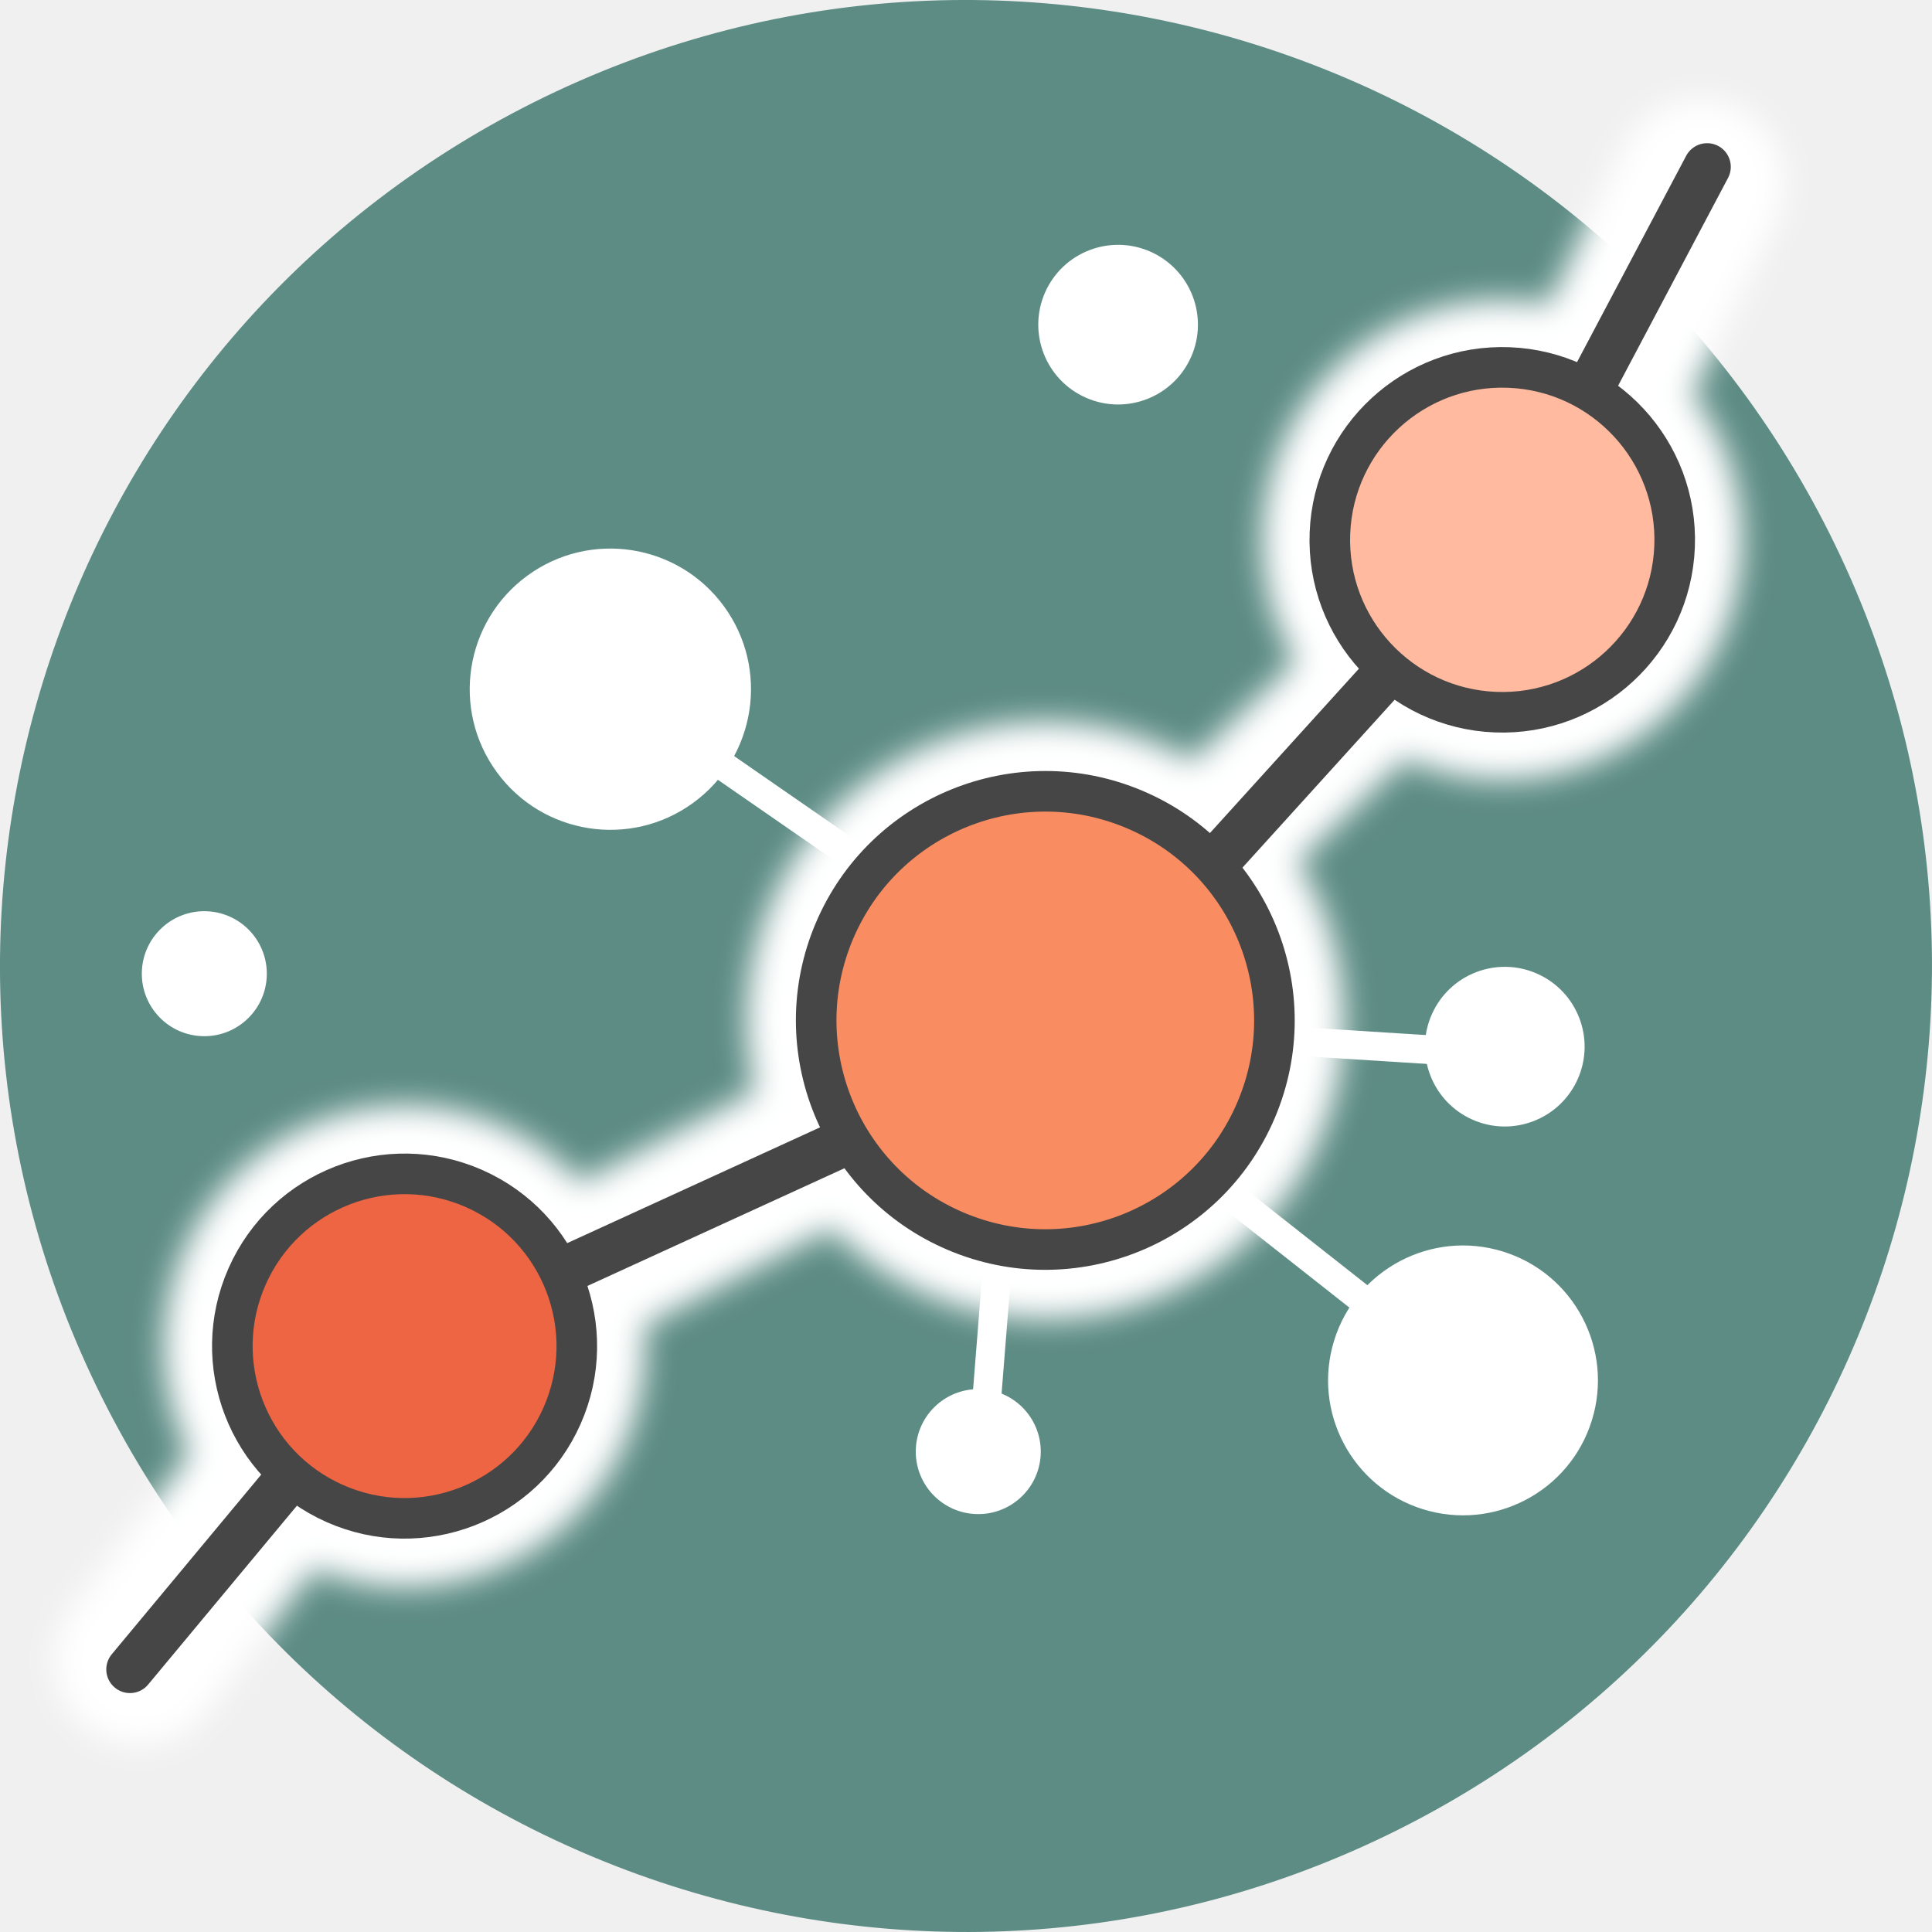
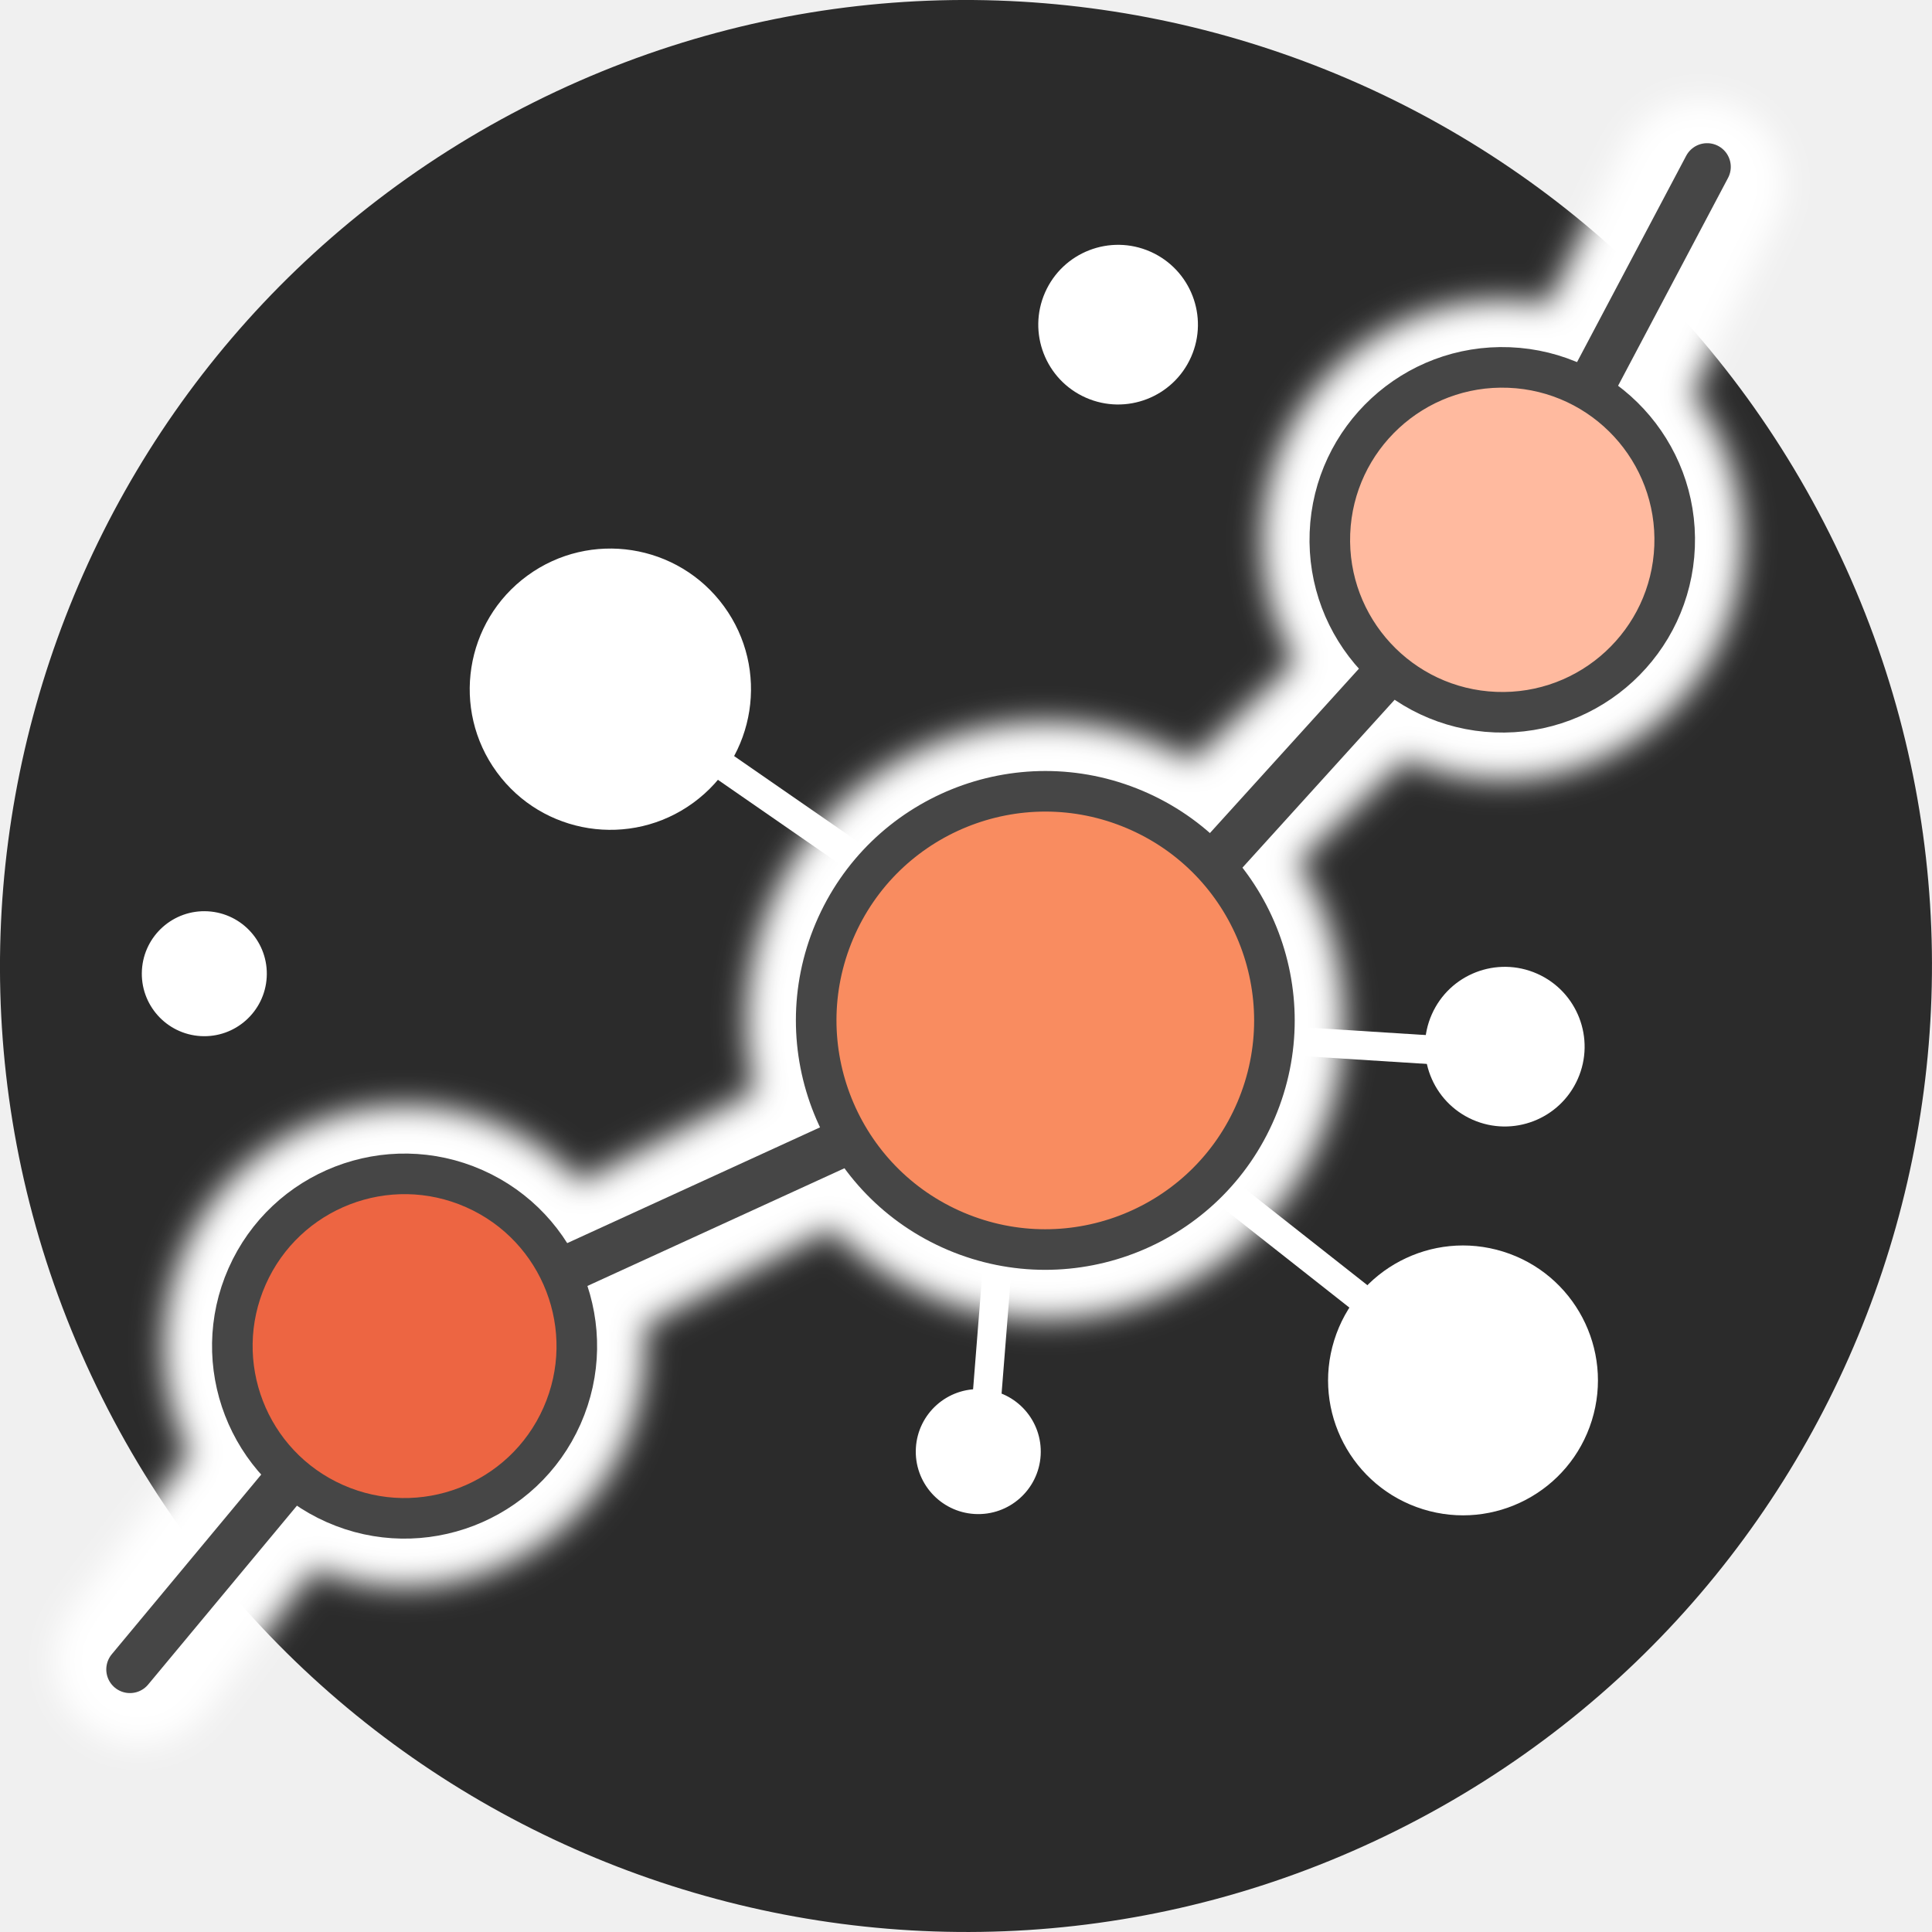
<svg xmlns="http://www.w3.org/2000/svg" width="114.262" height="114.262" id="svg43251" version="1.1">
  <defs id="defs43253">
    <filter id="filter43905">
      <feGaussianBlur stdDeviation="0.911" id="feGaussianBlur43907" />
    </filter>
  </defs>
  <g id="layer1" transform="translate(-251.4405,-409.517)">
-     <path style="fill:#5d8c85;fill-opacity:1;stroke:none;opacity:1" id="path22600-7-2-3-0-6-2-7-5-6-5-6-0-4-5-57-1-9-4-4-3-0-2-4-2-2-7-0-3-9-9-3-9" d="m 137.274,245.755 c 0,21.002 -17.025,38.027 -38.027,38.027 -21.002,0 -38.027,-17.025 -38.027,-38.027 0,-21.002 17.025,-38.027 38.027,-38.027 21.002,0 38.027,17.025 38.027,38.027 z" transform="matrix(1.343461,-0.6717653,0.6717653,1.343461,10.14635,203.1561)" />
+     <path style="fill:#2b2b2b;fill-opacity:1;stroke:none;opacity:1" id="path22600-7-2-3-0-6-2-7-5-6-5-6-0-4-5-57-1-9-4-4-3-0-2-4-2-2-7-0-3-9-9-3-9" d="m 137.274,245.755 c 0,21.002 -17.025,38.027 -38.027,38.027 -21.002,0 -38.027,-17.025 -38.027,-38.027 0,-21.002 17.025,-38.027 38.027,-38.027 21.002,0 38.027,17.025 38.027,38.027 z" transform="matrix(1.343461,-0.6717653,0.6717653,1.343461,10.14635,203.1561)" />
    <path style="fill:none;stroke:#ffffff;stroke-width:1.7;stroke-linecap:butt;stroke-linejoin:miter;stroke-miterlimit:4;stroke-opacity:1;stroke-dasharray:none" d="m 288.59,450.927 23.214,16.071 -2.242,28.227" id="path22706-0-47-8-62-3-1-7-4-7-06-5-4-8-10-6-1-9-6-1-7-9-6-8-4-4-5-14-1-2-2-7-6" />
    <path style="fill:none;stroke:#ffffff;stroke-width:1.7;stroke-linecap:butt;stroke-linejoin:miter;stroke-miterlimit:4;stroke-opacity:1;stroke-dasharray:none" d="m 339.483,471.82 -28.214,-1.786 26.072,20.536" id="path22708-5-7-1-01-2-5-7-3-7-86-8-8-4-28-2-3-5-7-6-6-8-1-2-5-7-9-5-5-57-3-4-9" />
    <g transform="translate(2604.173,4343.297)" id="g33392-5-3-2-0-4-27-5-9-8-8-0-6-8-8-9-8" style="filter:url(#filter43905)">
      <path transform="matrix(0.9830927,-0.1831088,0.1831088,0.9830927,855.2845,-562.3662)" id="path30233-03-9-0-6-6-27-6-9-1-0-3-5-5-0-9-2-2-5-7" d="m -2529.173,-3819.436 -17.173,15.657" style="fill:none;stroke:#ffffff;stroke-width:10;stroke-linecap:round;stroke-linejoin:miter;stroke-miterlimit:4;stroke-opacity:1;stroke-dasharray:none" />
      <path style="fill:#ffffff;fill-opacity:1;stroke:none" id="path22279-2-9-3-4-1-5-5-8-0-9-6-92-2-8-9-9-1-7-6-5-4-6-6-6-1-3-1-4-4-4-4-5-4" d="m 230.357,403.434 c 0,21.894 -17.749,39.643 -39.643,39.643 -21.894,0 -39.643,-17.749 -39.643,-39.643 0,-21.894 17.749,-39.643 39.643,-39.643 21.894,0 39.643,17.749 39.643,39.643 z" transform="matrix(0.4099169,0.1737663,-0.1737663,0.4099169,-2298.985,-4071.945)" />
      <path style="fill:#ffffff;fill-opacity:1;stroke:none" id="path22315-0-4-9-6-47-6-6-7-5-8-2-6-4-74-85-0-6-6-5-2-7-6-9-5-2-3-5-8-3-5-8-9-4" d="m 230.357,403.434 c 0,21.894 -17.749,39.643 -39.643,39.643 -21.894,0 -39.643,-17.749 -39.643,-39.643 0,-21.894 17.749,-39.643 39.643,-39.643 21.894,0 39.643,17.749 39.643,39.643 z" transform="matrix(0.3280671,0.1452998,-0.1452998,0.3280671,-2332.753,-4014.234)" />
      <path style="fill:#ffffff;fill-opacity:1;stroke:none" id="path22373-3-0-0-2-3-0-1-4-2-4-9-7-0-2-7-35-8-0-3-3-5-6-6-8-3-46-9-4-6-3-4-3-5" d="m 230.357,403.434 c 0,21.894 -17.749,39.643 -39.643,39.643 -21.894,0 -39.643,-17.749 -39.643,-39.643 0,-21.894 17.749,-39.643 39.643,-39.643 21.894,0 39.643,17.749 39.643,39.643 z" transform="matrix(0.3573371,0.01412833,-0.01412833,0.3573371,-2326.335,-4048.711)" />
      <rect transform="matrix(0.8869417,-0.4618814,0.4618814,0.8869417,-1859.764,-2293.926)" y="-1604.286" x="311.697" height="9.282" width="20.357" id="rect22712-8-8-7-5-9-6-0-1-5-5-1-7-8-6-0-4-3-9-0-9-9-4-1-5-1-3-7-02-6-0-8-0-4" style="fill:#ffffff;fill-opacity:1;stroke:none" />
      <rect transform="matrix(0.7220088,-0.6918838,0.6918838,0.7220088,-1478.626,-2454.146)" y="-1591.836" x="406.659" height="8.663" width="20.357" id="rect22712-5-1-6-1-6-6-2-9-8-4-4-4-9-3-7-8-1-6-0-1-9-8-9-1-60-6-7-9-3-8-8-2-9" style="fill:#ffffff;fill-opacity:1;stroke:none" />
      <path transform="matrix(0.9962729,-0.08625735,0.08625735,0.9962729,524.611,-260.3453)" id="path30233-6-9-3-4-3-7-4-9-6-1-5-9-1-7-2-3-2-1-0-7" d="m -2450.507,-3888.442 -12.122,20.456" style="fill:none;stroke:#ffffff;stroke-width:10;stroke-linecap:round;stroke-linejoin:miter;stroke-miterlimit:4;stroke-opacity:1;stroke-dasharray:none" />
    </g>
    <path style="fill:none;stroke:#464646;stroke-width:2.8;stroke-linecap:round;stroke-linejoin:miter;stroke-miterlimit:4;stroke-opacity:1;stroke-dasharray:none" d="m 259.126,508.249 15.893,-19.107 38.214,-17.5 27.679,-30.536 11.49,-21.721" id="path22704-5-2-0-3-9-2-5-4-9-5-9-2-7-5-6-9-6-6-9-1-3-5-2-0-9-3-7-1-3-7-2-6" />
    <path transform="matrix(0.3146333,0.133375,-0.133375,0.3146333,307.0646,317.4961)" d="m 230.357,403.434 c 0,21.894 -17.749,39.643 -39.643,39.643 -21.894,0 -39.643,-17.749 -39.643,-39.643 0,-21.894 17.749,-39.643 39.643,-39.643 21.894,0 39.643,17.749 39.643,39.643 z" id="path22279-5-5-4-51-0-5-4-9-9-0-5-8-81-94-68-8-0-3-1-6-7-2-6-12-5-9-6-0-4-7-1-0" style="fill:#f98c60;fill-opacity:1;stroke:#464646;stroke-width:7.023;stroke-miterlimit:4;stroke-opacity:1;stroke-dasharray:none" />
    <path transform="matrix(0.2348964,0.1040349,-0.1040349,0.2348964,272.5408,374.5217)" d="m 230.357,403.434 c 0,21.894 -17.749,39.643 -39.643,39.643 -21.894,0 -39.643,-17.749 -39.643,-39.643 0,-21.894 17.749,-39.643 39.643,-39.643 21.894,0 39.643,17.749 39.643,39.643 z" id="path22315-6-9-1-2-4-1-0-0-8-0-6-0-12-21-75-3-6-9-8-5-9-2-8-6-7-2-8-3-76-8-0-4" style="fill:#ed6542;fill-opacity:1;stroke:#464646;stroke-width:9.342;stroke-miterlimit:4;stroke-opacity:1;stroke-dasharray:none" />
    <path transform="matrix(0.1088967,0.04817553,-0.04817553,0.1088967,339.1042,418.2982)" d="m 230.357,403.434 c 0,21.894 -17.749,39.643 -39.643,39.643 -21.894,0 -39.643,-17.749 -39.643,-39.643 0,-21.894 17.749,-39.643 39.643,-39.643 21.894,0 39.643,17.749 39.643,39.643 z" id="path22359-3-7-5-0-3-2-0-4-1-58-9-3-7-68-3-7-5-3-02-5-8-47-7-7-5-0-35-9-93-7-4-5" style="fill:#ffffff;fill-opacity:1;stroke:none" />
    <path transform="matrix(0.1694508,-0.123717,0.123717,0.1694508,205.3101,405.5099)" d="m 230.357,403.434 c 0,21.894 -17.749,39.643 -39.643,39.643 -21.894,0 -39.643,-17.749 -39.643,-39.643 0,-21.894 17.749,-39.643 39.643,-39.643 21.894,0 39.643,17.749 39.643,39.643 z" id="path22361-3-8-8-2-7-9-6-1-7-6-5-9-4-1-29-5-8-4-6-7-8-0-8-2-9-2-2-1-2-6-8-5" style="fill:#ffffff;fill-opacity:1;stroke:none" />
    <path transform="matrix(0.09307798,0.00542274,-0.00542274,0.09307798,293.7337,456.7823)" d="m 230.357,403.434 c 0,21.894 -17.749,39.643 -39.643,39.643 -21.894,0 -39.643,-17.749 -39.643,-39.643 0,-21.894 17.749,-39.643 39.643,-39.643 21.894,0 39.643,17.749 39.643,39.643 z" id="path22363-8-6-2-1-2-7-0-8-3-4-7-6-8-3-0-4-1-0-4-0-2-68-7-8-0-0-8-6-7-5-9-7" style="fill:#ffffff;fill-opacity:1;stroke:none" />
    <path transform="matrix(0.1921834,0.05977609,-0.05977609,0.1921834,325.4291,402.2232)" d="m 230.357,403.434 c 0,21.894 -17.749,39.643 -39.643,39.643 -21.894,0 -39.643,-17.749 -39.643,-39.643 0,-21.894 17.749,-39.643 39.643,-39.643 21.894,0 39.643,17.749 39.643,39.643 z" id="path22365-5-6-7-4-1-7-1-0-6-3-8-7-78-5-0-2-0-4-4-9-5-2-2-6-9-5-3-6-7-3-8-8" style="fill:#ffffff;fill-opacity:1;stroke:none" />
    <path transform="matrix(0.2570842,0.01016455,-0.01016455,0.2570842,295.358,335.7882)" d="m 230.357,403.434 c 0,21.894 -17.749,39.643 -39.643,39.643 -21.894,0 -39.643,-17.749 -39.643,-39.643 0,-21.894 17.749,-39.643 39.643,-39.643 21.894,0 39.643,17.749 39.643,39.643 z" id="path22373-5-7-7-53-1-0-4-2-8-4-1-6-5-31-560-3-8-4-6-0-8-1-9-1-36-3-6-0-1-4-2-2" style="fill:#ffba9f;fill-opacity:1;stroke:#464646;stroke-width:9.328;stroke-miterlimit:4;stroke-opacity:1;stroke-dasharray:none" />
    <path transform="matrix(0.1088967,0.04817553,-0.04817553,0.1088967,316.2346,375.5974)" d="m 230.357,403.434 c 0,21.894 -17.749,39.643 -39.643,39.643 -21.894,0 -39.643,-17.749 -39.643,-39.643 0,-21.894 17.749,-39.643 39.643,-39.643 21.894,0 39.643,17.749 39.643,39.643 z" id="path22359-3-9-4-0-8-2-3-0-4-2-1-8-9-5-8-2-0-5-8-2-2-8-5-2-8-6-7-5-5-1-1-1-7" style="fill:#ffffff;fill-opacity:1;stroke:none" />
    <path transform="matrix(0.09307798,0.00542274,-0.00542274,0.09307798,247.9605,428.5185)" d="m 230.357,403.434 c 0,21.894 -17.749,39.643 -39.643,39.643 -21.894,0 -39.643,-17.749 -39.643,-39.643 0,-21.894 17.749,-39.643 39.643,-39.643 21.894,0 39.643,17.749 39.643,39.643 z" id="path22363-8-1-8-0-7-4-7-5-0-4-2-0-0-3-71-5-0-8-7-2-7-1-9-7-4-5-0-5-9-5-3-7-7" style="fill:#ffffff;fill-opacity:1;stroke:none" />
  </g>
</svg>
